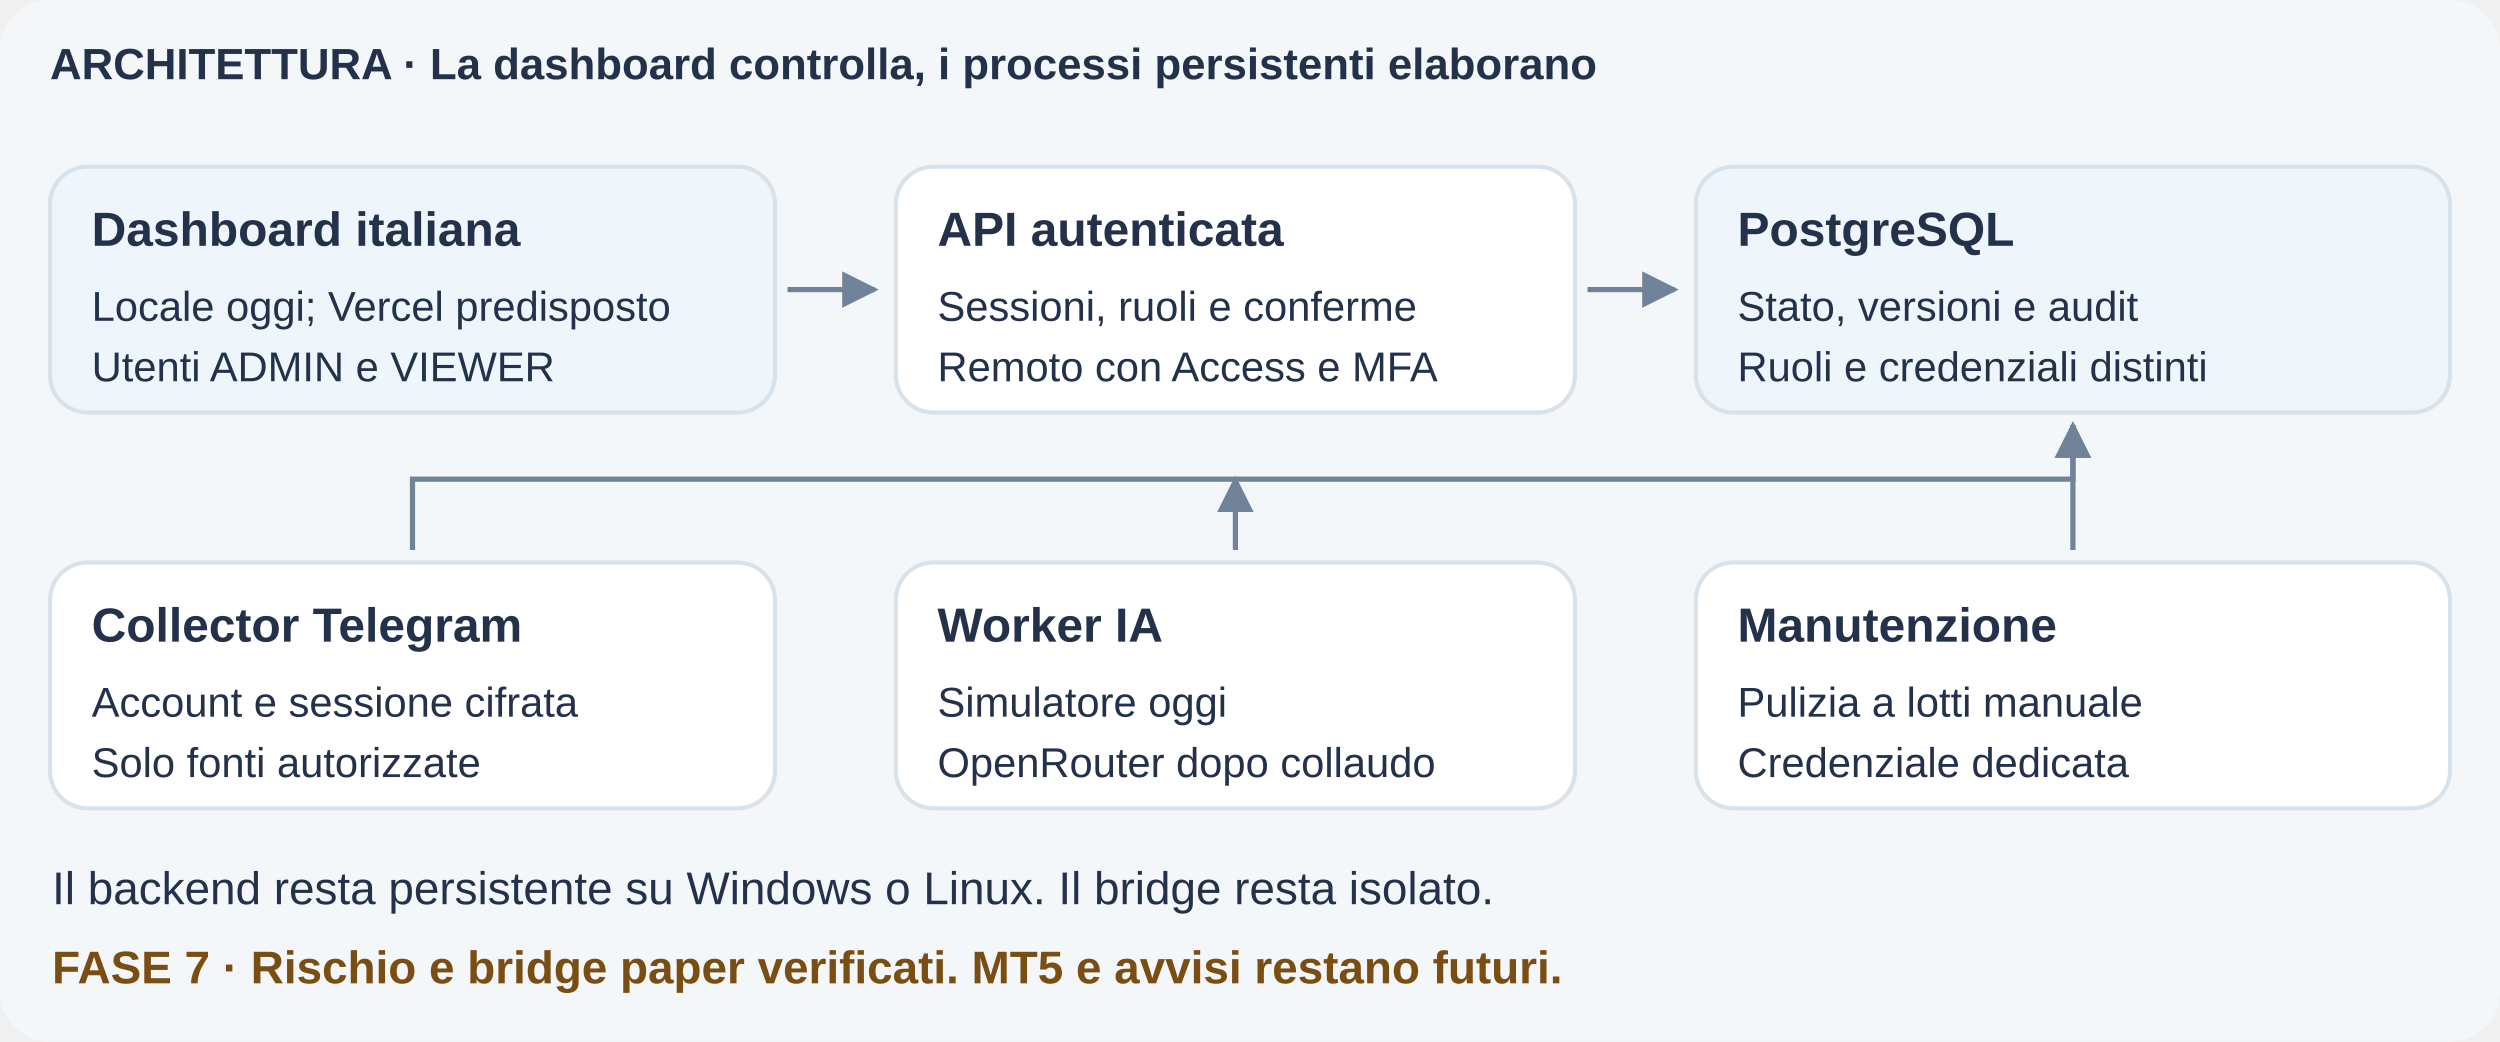
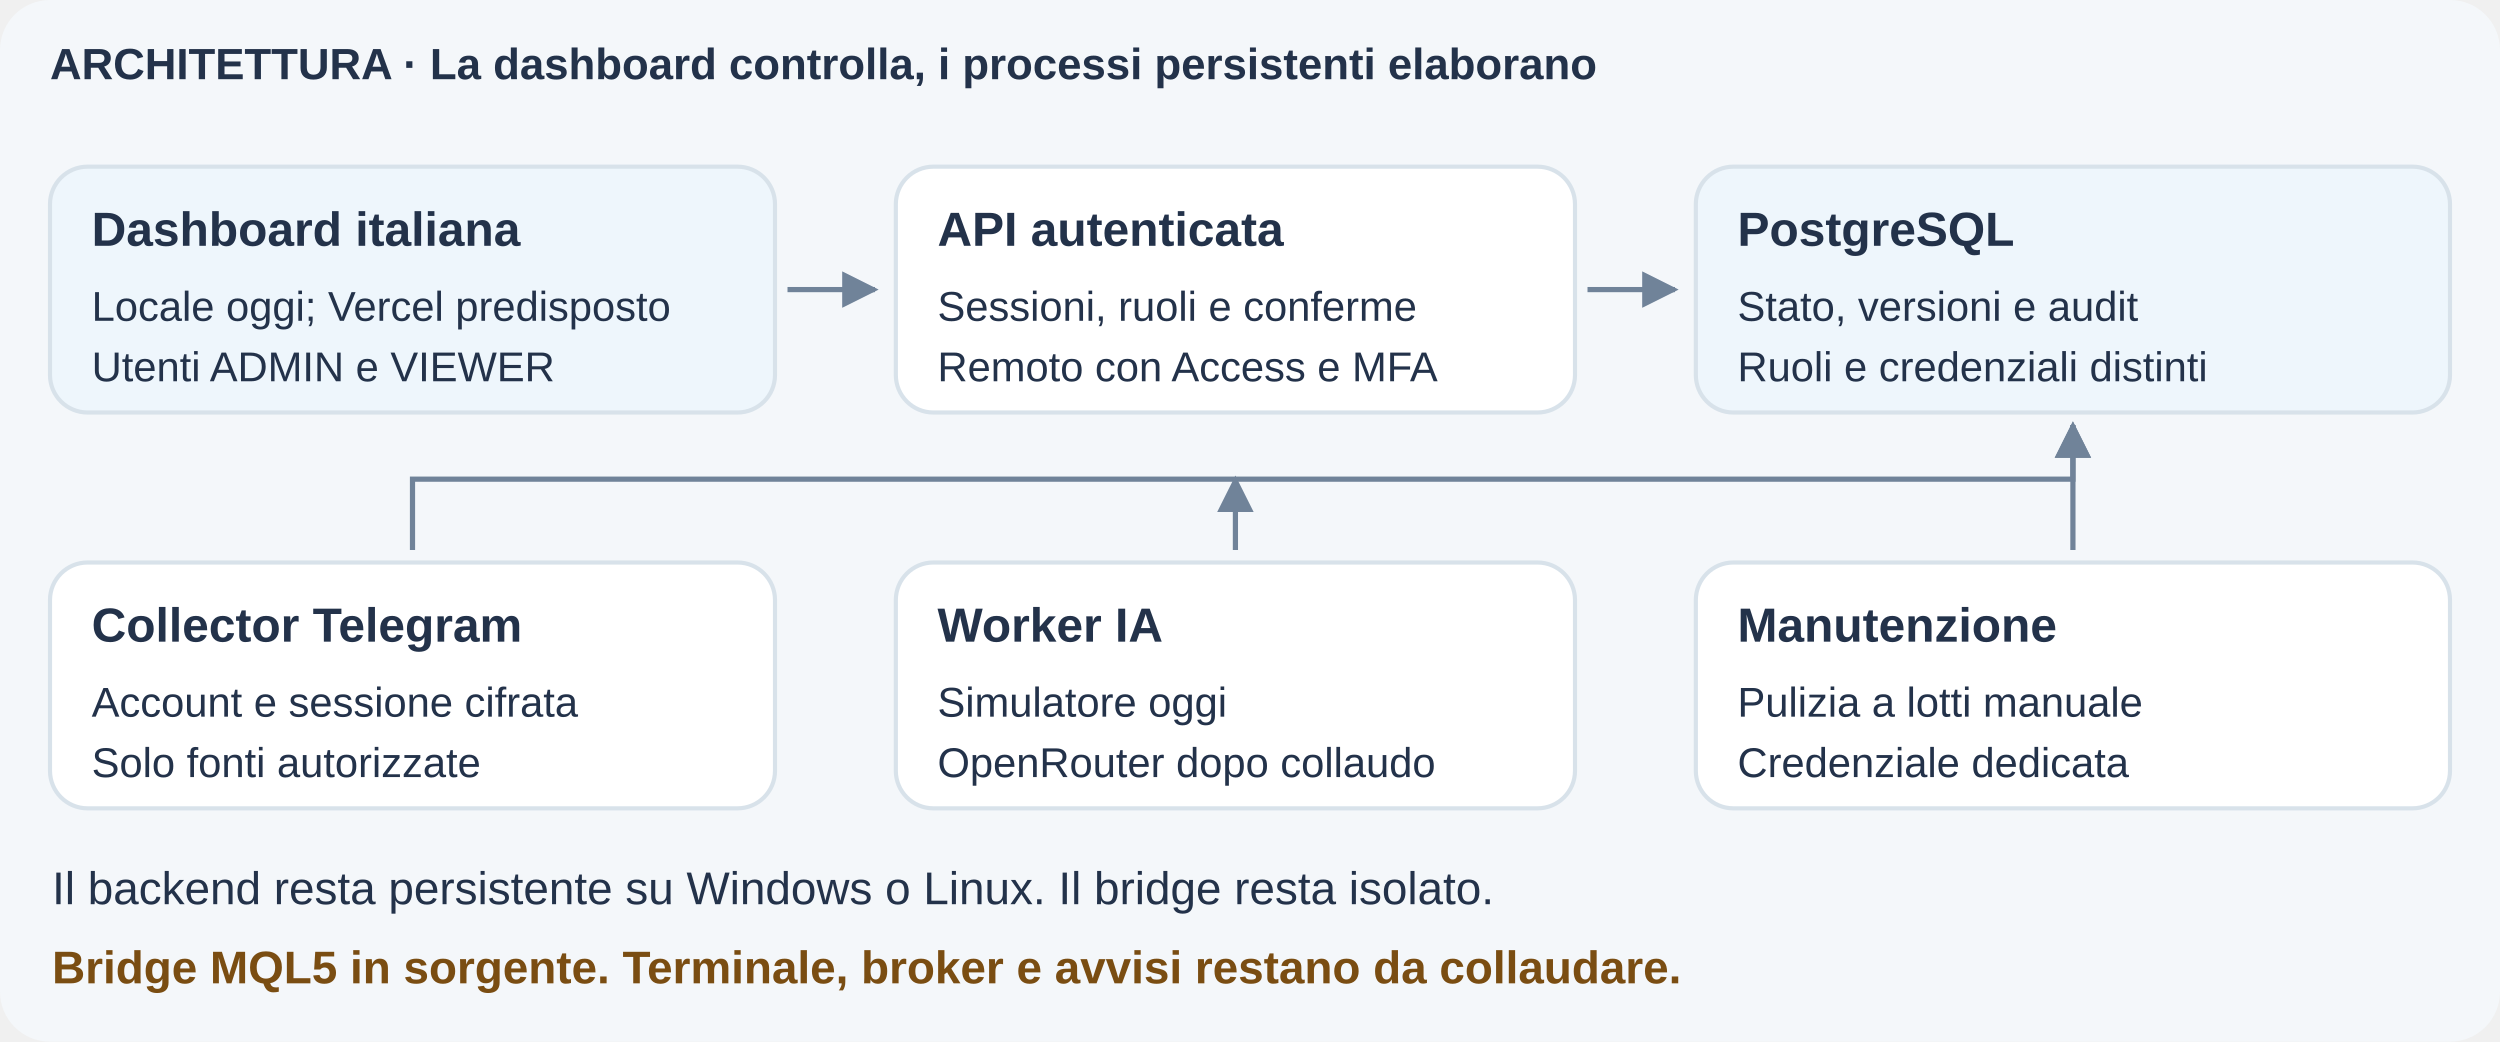
<svg xmlns="http://www.w3.org/2000/svg" width="1200" height="500" viewBox="0 0 1200 500" role="img" aria-labelledby="title desc">
  <defs>
    <marker id="arrow" viewBox="0 0 10 10" refX="9" refY="5" markerWidth="7" markerHeight="7" orient="auto-start-reverse">
      <path d="M 0 0 L 10 5 L 0 10 z" fill="#708399" />
    </marker>
  </defs>
  <rect width="1200" height="500" rx="24" fill="#f4f7fa" />
  <g font-family="Arial, sans-serif">
    <text x="24" y="38" font-size="21" fill="#23324a" font-weight="700">ARCHITETTURA  ·  La dashboard controlla, i processi persistenti elaborano</text>
    <rect x="24" y="80" width="348" height="118" rx="18" fill="#eef6fc" stroke="#d8e2ea" stroke-width="2" />
    <text x="44" y="118" font-size="23" fill="#23324a" font-weight="700">Dashboard italiana</text>
    <text x="44" y="154" font-size="20" fill="#23324a" font-weight="400">Locale oggi; Vercel predisposto</text>
    <text x="44" y="183" font-size="20" fill="#23324a" font-weight="400">Utenti ADMIN e VIEWER</text>
    <rect x="430" y="80" width="326" height="118" rx="18" fill="#ffffff" stroke="#d8e2ea" stroke-width="2" />
    <text x="450" y="118" font-size="23" fill="#23324a" font-weight="700">API autenticata</text>
    <text x="450" y="154" font-size="20" fill="#23324a" font-weight="400">Sessioni, ruoli e conferme</text>
    <text x="450" y="183" font-size="20" fill="#23324a" font-weight="400">Remoto con Access e MFA</text>
    <rect x="814" y="80" width="362" height="118" rx="18" fill="#eef6fc" stroke="#d8e2ea" stroke-width="2" />
    <text x="834" y="118" font-size="23" fill="#23324a" font-weight="700">PostgreSQL</text>
    <text x="834" y="154" font-size="20" fill="#23324a" font-weight="400">Stato, versioni e audit</text>
    <text x="834" y="183" font-size="20" fill="#23324a" font-weight="400">Ruoli e credenziali distinti</text>
    <path d="M 378 139 H 420" fill="none" stroke="#708399" stroke-width="2.5" marker-end="url(#arrow)" />
    <path d="M 762 139 H 804" fill="none" stroke="#708399" stroke-width="2.5" marker-end="url(#arrow)" />
    <rect x="24" y="270" width="348" height="118" rx="18" fill="#ffffff" stroke="#d8e2ea" stroke-width="2" />
    <text x="44" y="308" font-size="23" fill="#23324a" font-weight="700">Collector Telegram</text>
    <text x="44" y="344" font-size="20" fill="#23324a" font-weight="400">Account e sessione cifrata</text>
    <text x="44" y="373" font-size="20" fill="#23324a" font-weight="400">Solo fonti autorizzate</text>
    <rect x="430" y="270" width="326" height="118" rx="18" fill="#ffffff" stroke="#d8e2ea" stroke-width="2" />
    <text x="450" y="308" font-size="23" fill="#23324a" font-weight="700">Worker IA</text>
    <text x="450" y="344" font-size="20" fill="#23324a" font-weight="400">Simulatore oggi</text>
    <text x="450" y="373" font-size="20" fill="#23324a" font-weight="400">OpenRouter dopo collaudo</text>
    <rect x="814" y="270" width="362" height="118" rx="18" fill="#ffffff" stroke="#d8e2ea" stroke-width="2" />
    <text x="834" y="308" font-size="23" fill="#23324a" font-weight="700">Manutenzione</text>
    <text x="834" y="344" font-size="20" fill="#23324a" font-weight="400">Pulizia a lotti manuale</text>
    <text x="834" y="373" font-size="20" fill="#23324a" font-weight="400">Credenziale dedicata</text>
    <path d="M 198 264 V 230 H 995 V 204" fill="none" stroke="#708399" stroke-width="2.5" marker-end="url(#arrow)" />
    <path d="M 593 264 V 230" fill="none" stroke="#708399" stroke-width="2.5" marker-end="url(#arrow)" />
    <path d="M 995 264 V 204" fill="none" stroke="#708399" stroke-width="2.5" marker-end="url(#arrow)" />
    <text x="25" y="434" font-size="22" fill="#23324a" font-weight="400">Il backend resta persistente su Windows o Linux. Il bridge resta isolato.</text>
-     <text x="25" y="472" font-size="22" fill="#7a4d12" font-weight="700">FASE 7  ·  Rischio e bridge paper verificati. MT5 e avvisi restano futuri.</text>
+     <text x="25" y="472" font-size="22" fill="#7a4d12" font-weight="700">Bridge MQL5 in sorgente. Terminale, broker e avvisi restano da collaudare.</text>
  </g>
</svg>
